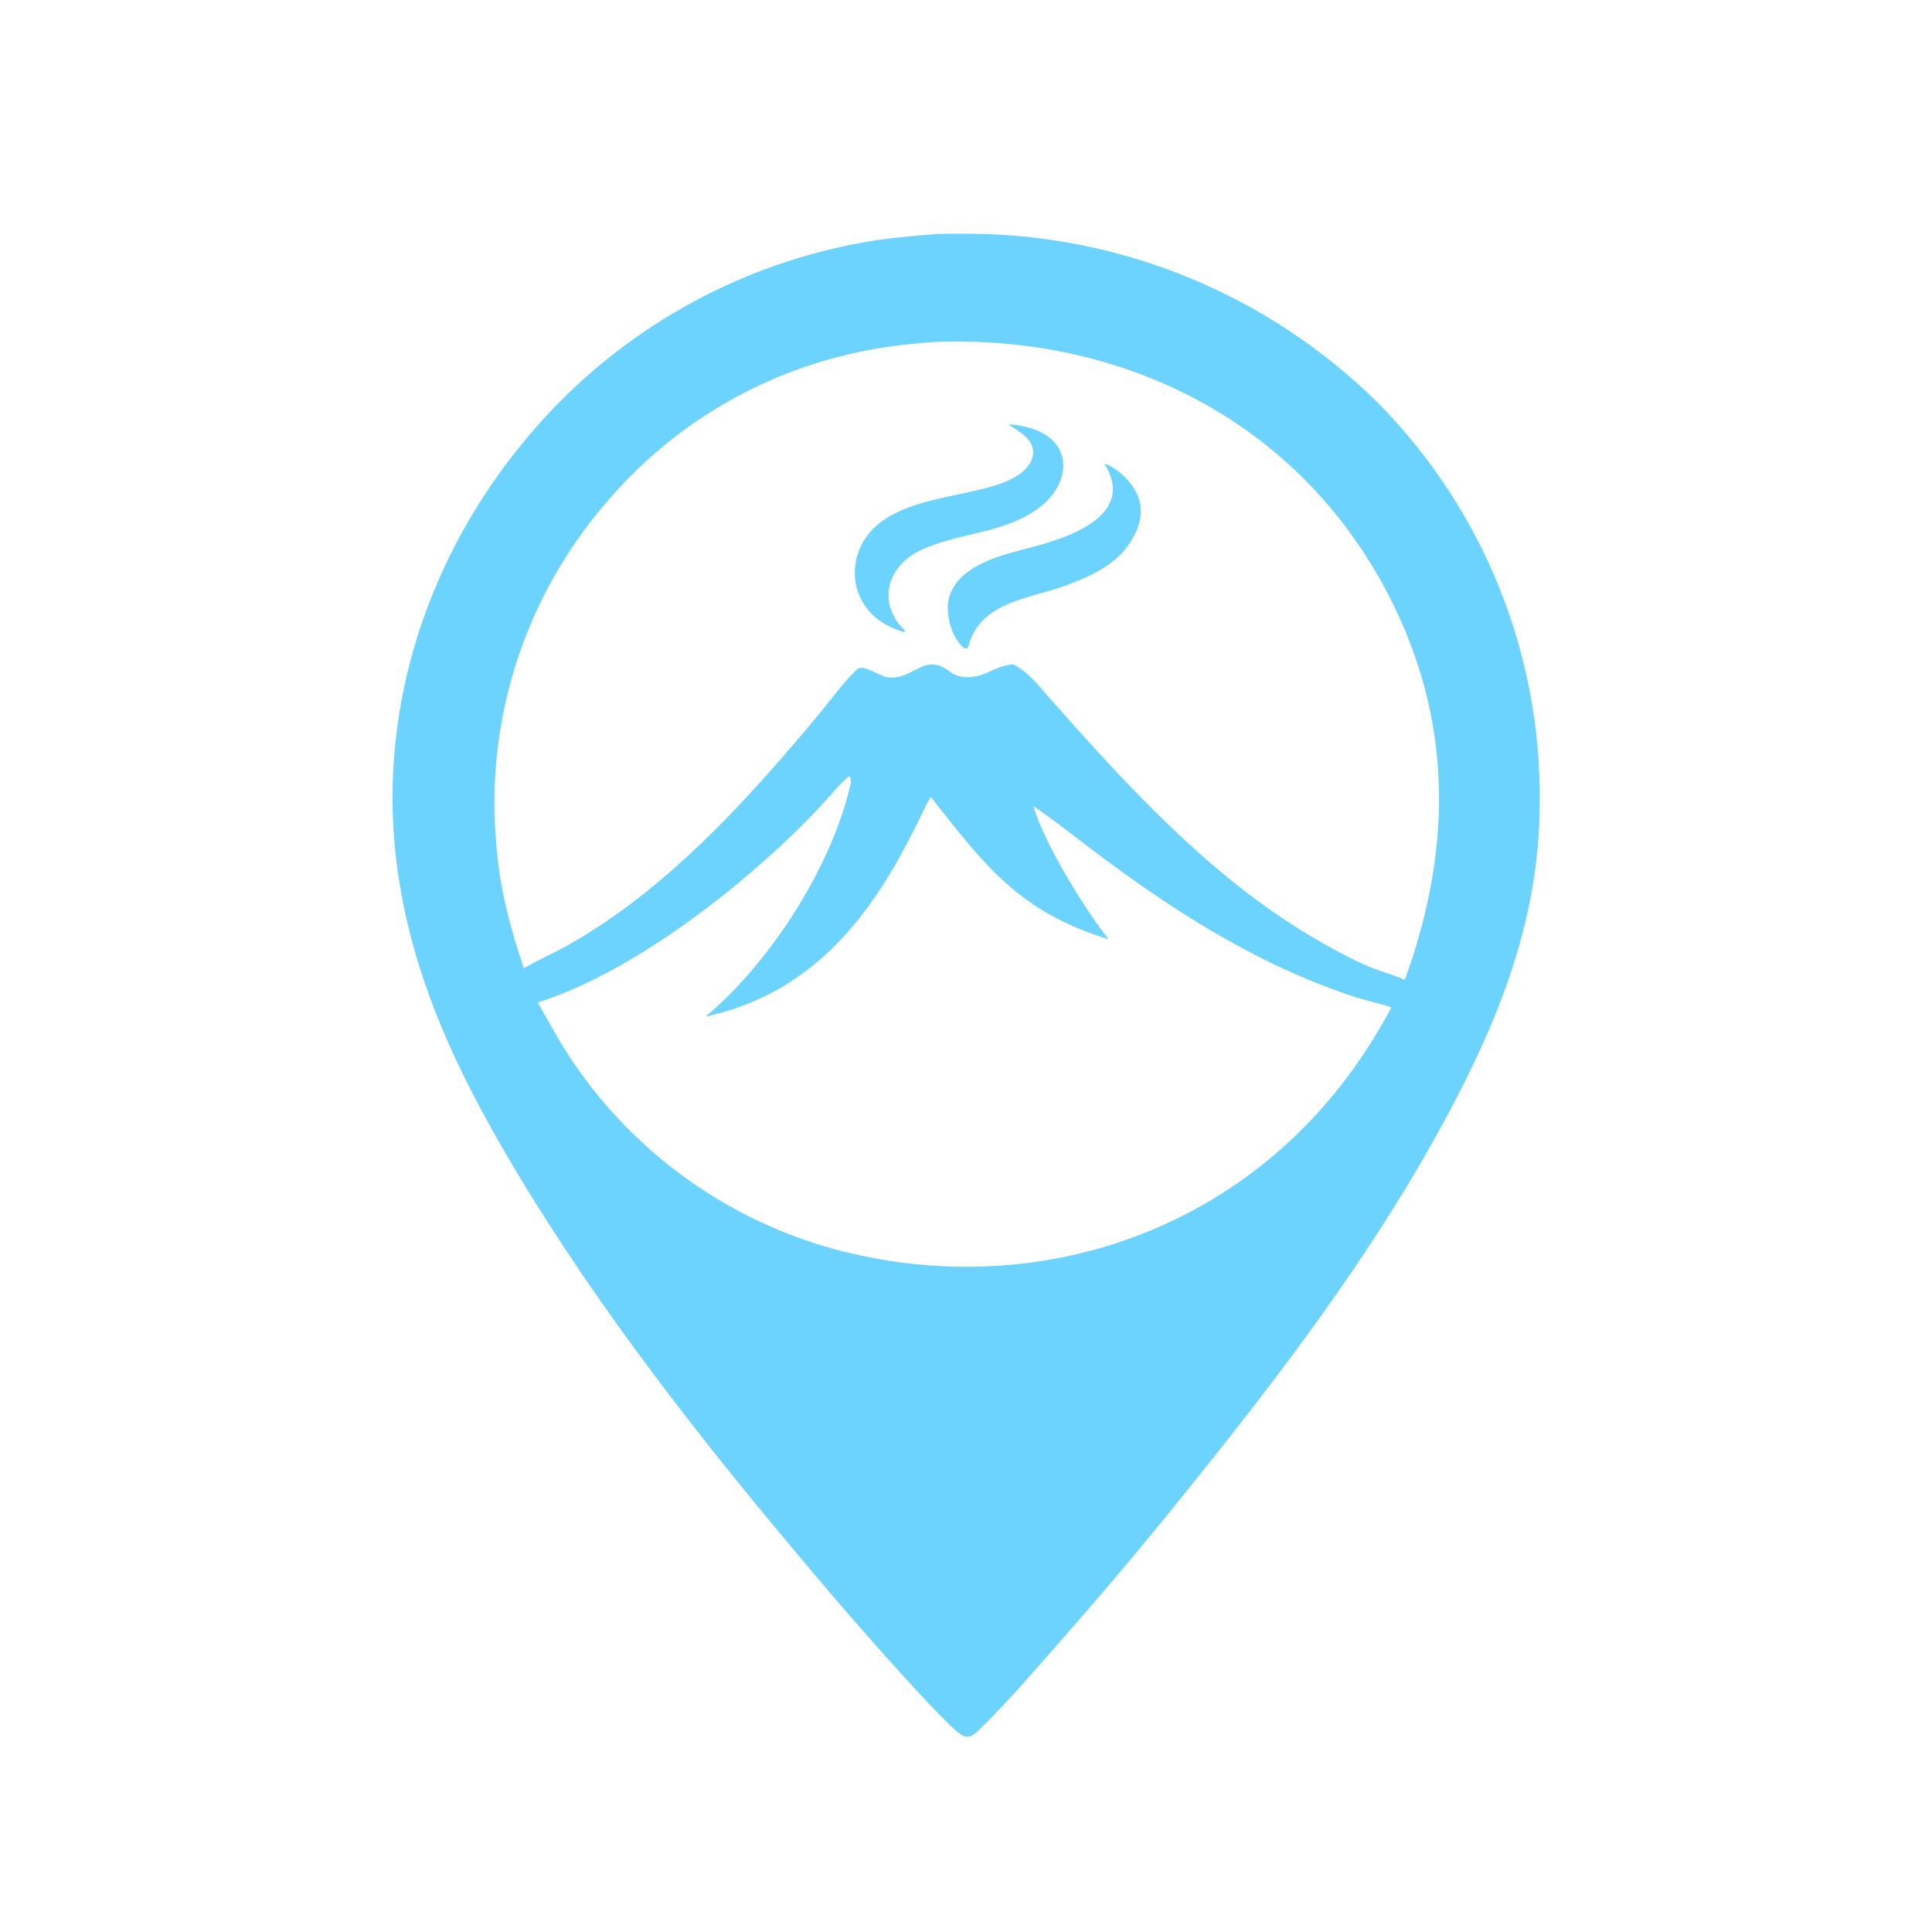
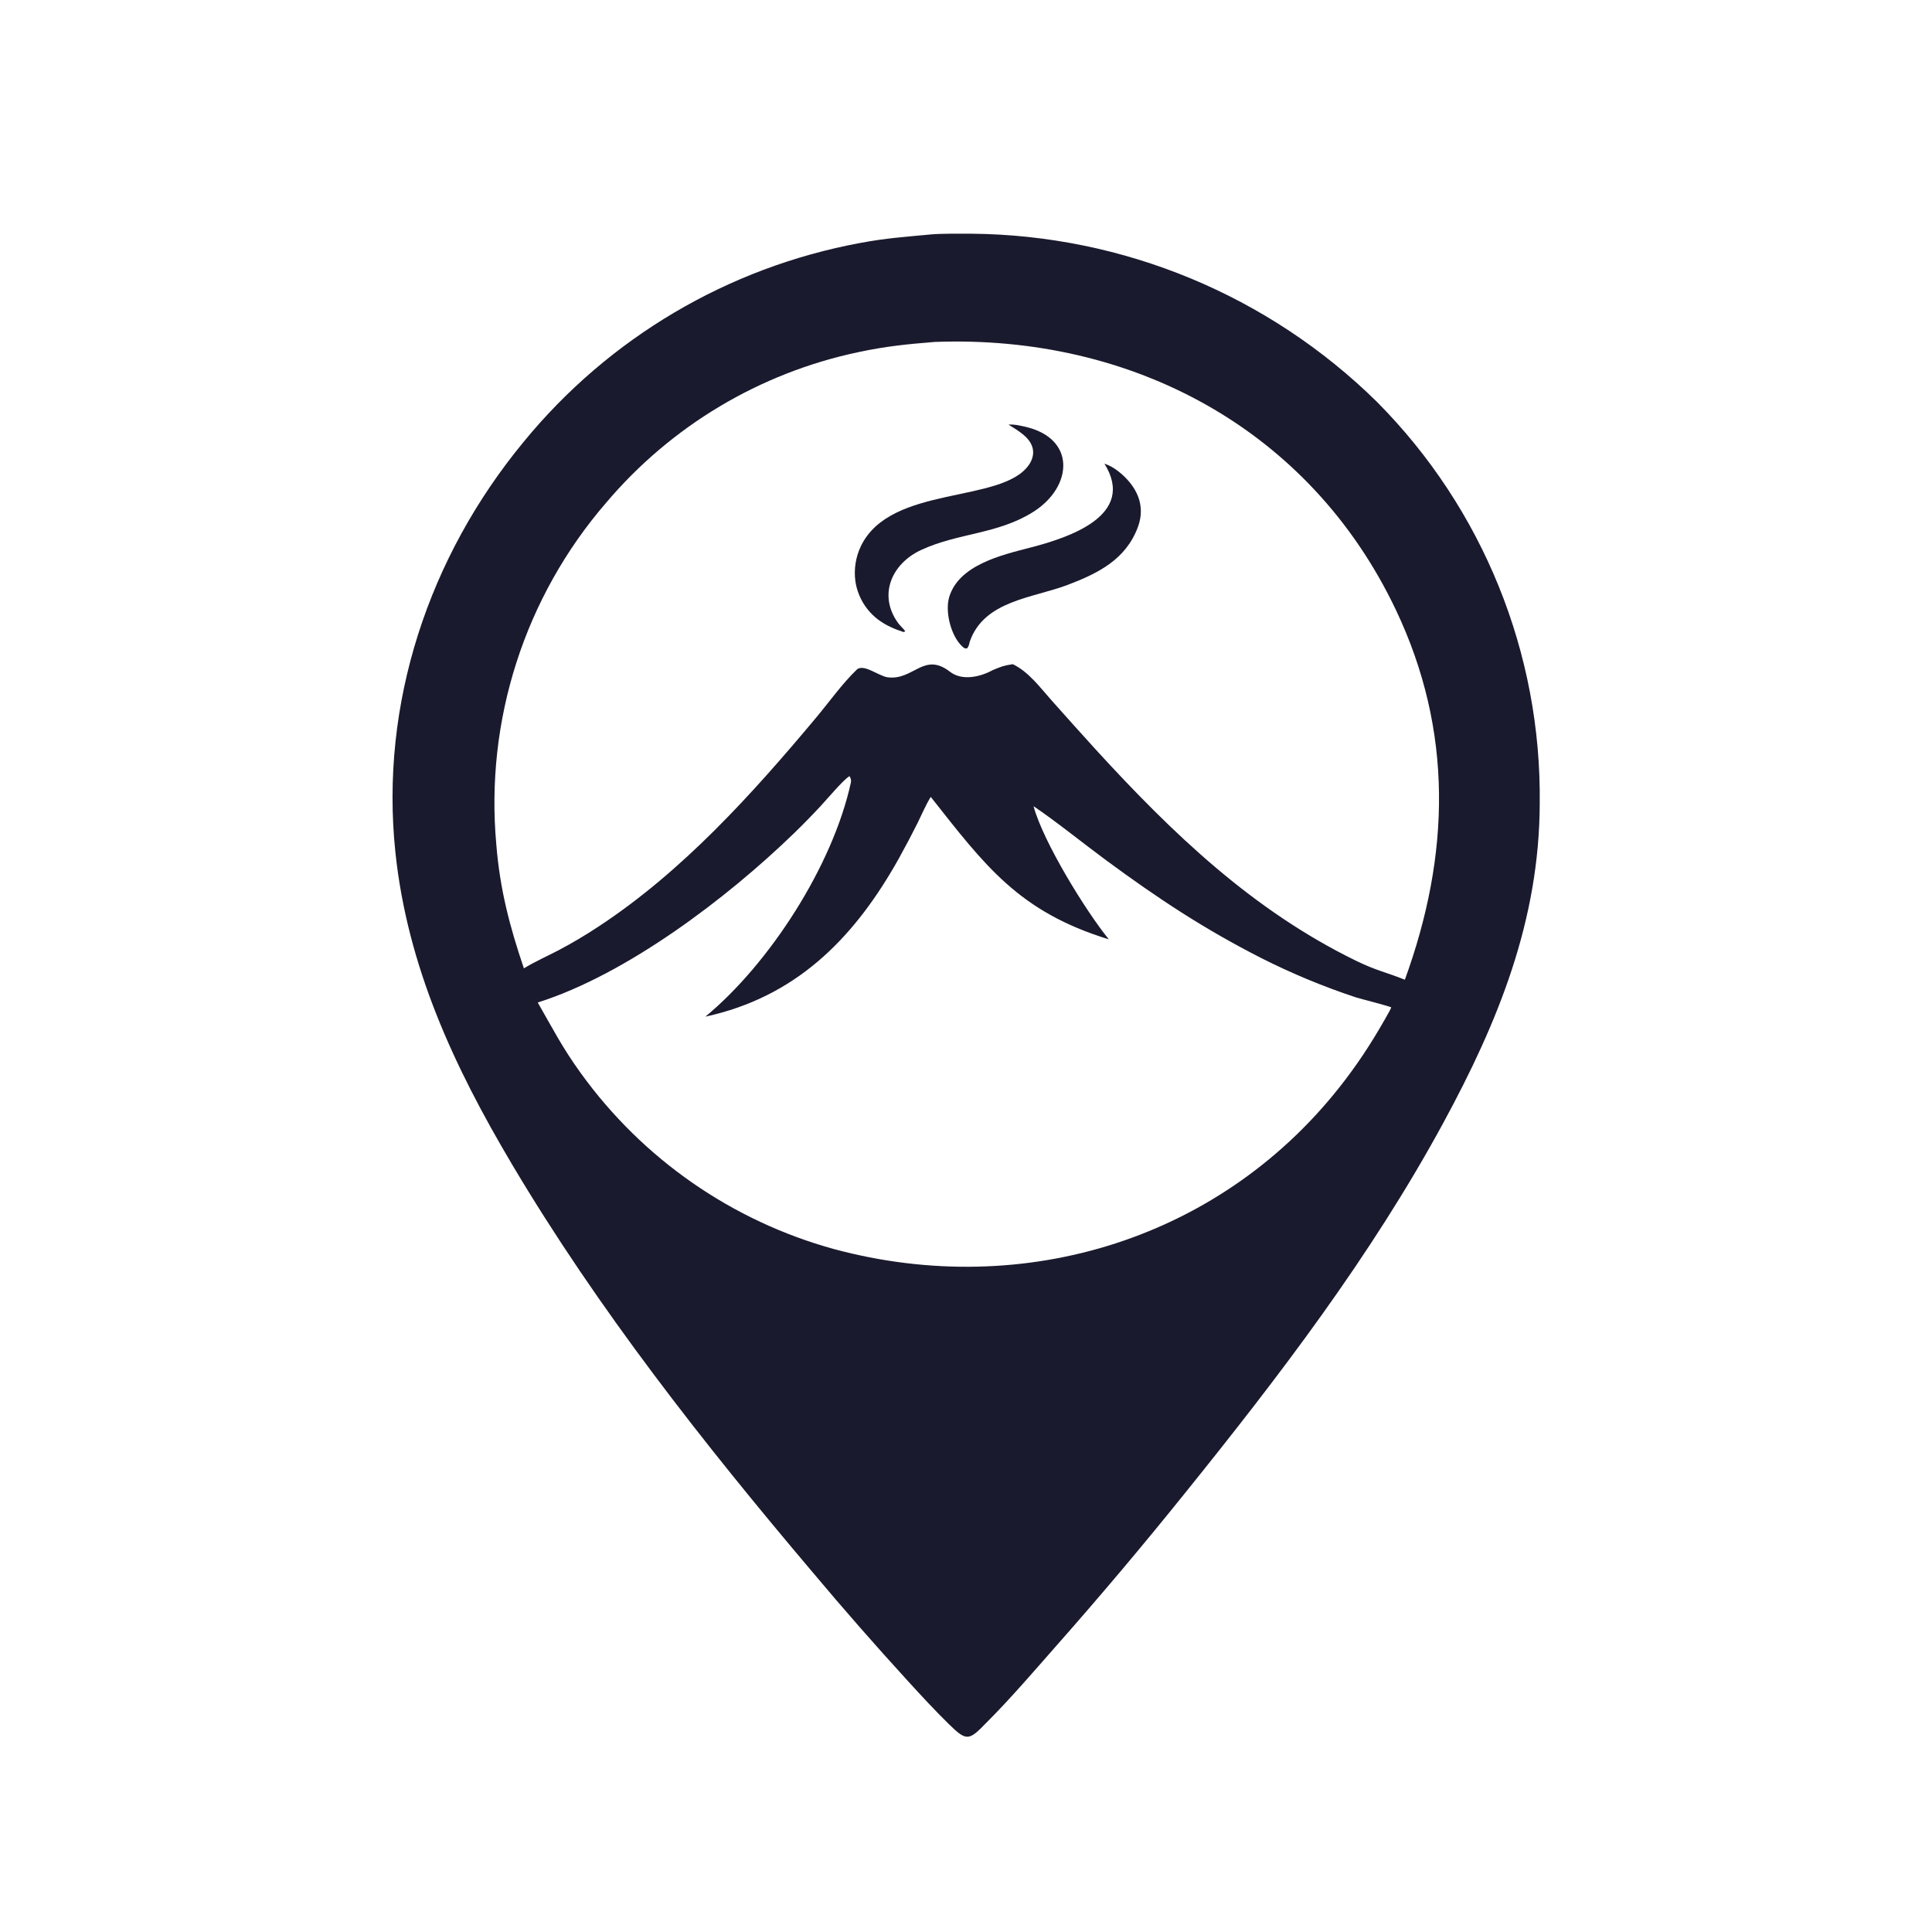
<svg xmlns="http://www.w3.org/2000/svg" version="1.1" style="display: block;" viewBox="0 0 2048 2048" width="1024" height="1024" preserveAspectRatio="none">
-   <path transform="translate(0,0)" fill="rgb(108,211,254)" d="M 986.006 248.576 C 997.102 247.467 1017.68 247.719 1029.52 247.731 C 1190.6 249.097 1344.85 313.033 1459.66 426.031 C 1571.99 539.106 1634.15 692.584 1632.17 851.956 C 1631.8 975.697 1588.15 1083.15 1530.01 1190.22 C 1453.1 1331.85 1356 1458.84 1255.23 1583.88 C 1211.61 1638.14 1166.73 1691.39 1120.65 1743.58 C 1097.46 1769.96 1070.28 1801.62 1045.43 1826.32 C 1027.06 1845.4 1024.5 1846 1005.62 1827.43 C 990.561 1812.62 976.678 1797.62 962.463 1782.02 C 927.885 1744.2 894.118 1705.64 861.186 1666.38 C 745.897 1530.2 633.75 1387.61 542.612 1234 C 481.202 1130.5 431.908 1024.65 419.152 903.641 C 402.521 745.87 454.629 589.985 555.124 468.339 C 645.344 358.149 771.678 283.478 911.715 257.572 C 939.702 252.329 958.436 251.222 986.006 248.576 z M 555.366 1026.52 L 556.312 1025.93 C 565.82 1020.06 581.496 1012.81 591.924 1007.4 C 606.548 999.688 620.777 991.249 634.559 982.115 C 723.423 923.752 797.261 841.828 865.062 760.795 C 878.742 744.445 892.768 724.705 908.102 709.922 C 915.268 703.014 931.525 716.729 940.933 717.958 C 968.453 721.554 979.333 690.37 1007.21 712.234 C 1019.7 721.745 1038.43 717.918 1052.24 710.406 C 1060.5 706.855 1064.43 705.37 1073.58 704.058 C 1090.4 712.096 1102.35 728.56 1114.67 742.379 C 1130.36 760.043 1146.15 777.617 1162.04 795.101 C 1243.06 883.59 1327.97 965.043 1437.44 1018.44 C 1459.02 1028.97 1469.84 1030.73 1489.2 1038.55 C 1537.31 906.428 1540.81 774.972 1479.61 646.347 C 1388.17 454.173 1199.3 354.573 990.722 362.475 C 960.849 364.903 939.125 367.054 909.655 373.334 C 805.377 395.396 711.406 451.534 642.554 532.898 C 556.208 632.858 514.178 763.608 526.105 895.158 C 529.962 942.831 540.182 981.721 555.366 1026.52 z M 570.038 1062.7 C 586.38 1091.17 595.814 1110.08 615.681 1137.58 C 681.246 1228.51 775.921 1294.3 884.008 1324.05 C 1086.22 1378.56 1297.67 1313.01 1425.47 1145.35 C 1444.03 1121 1458.25 1098.3 1473.1 1071.52 L 1474.79 1067.94 C 1473.76 1066.75 1442.07 1058.78 1437.27 1057.24 C 1402.99 1045.9 1369.59 1032.04 1337.34 1015.77 C 1276.34 984.708 1227.83 952.641 1172.74 912.065 C 1149.39 894.869 1118.62 870.028 1095.6 854.612 C 1105.82 892.35 1150.71 965.363 1175.37 995.717 C 1080.03 966.463 1044.28 917.744 986.656 844.763 L 986.006 845.811 C 981.158 853.798 976.683 864.236 972.484 872.788 C 966.109 885.474 959.475 898.027 952.586 910.441 C 907.813 990.336 849.153 1052.52 756.815 1075.56 C 753.798 1076.31 750.771 1077.02 747.735 1077.69 C 815.416 1021.75 882.692 918.099 901.99 829.418 C 902.472 827.2 901.833 824.613 900.472 822.758 C 894.082 826.449 876.456 847.417 870.017 854.337 C 860.637 864.434 850.993 874.282 841.093 883.87 C 770.792 951.881 664.568 1032.8 570.038 1062.7 z" />
-   <path transform="translate(0,0)" fill="rgb(108,211,254)" d="M 1069.09 450.142 C 1075.21 449.621 1080.02 450.898 1085.83 452.159 C 1141.16 464.165 1137.42 516.127 1095.18 542.69 C 1057.32 566.494 1015.97 564.714 976.47 582.985 C 945.259 597.423 930.442 630.735 952.099 660.525 C 954.207 663.466 958.161 666.693 959.59 669.313 L 957.766 669.977 C 948.386 666.942 939.658 663.214 931.637 657.374 C 918.247 647.571 909.309 632.843 906.794 616.44 C 904.976 603.515 907.047 590.341 912.745 578.597 C 944.379 513.754 1061.71 534.087 1090.59 492.924 C 1094.05 488 1096.02 481.936 1094.84 475.928 C 1092.43 463.608 1078.74 456.261 1069.09 450.142 z" />
-   <path transform="translate(0,0)" fill="rgb(108,211,254)" d="M 1170.75 491.531 C 1176.16 493.245 1181.21 496.232 1185.7 499.79 C 1204.41 514.63 1214.97 535.048 1206.27 558.554 C 1193.53 593.005 1164.36 607.597 1132.05 619.903 C 1094.6 634.169 1043.09 636.451 1027.93 680.329 C 1027.2 683.245 1027.06 685.392 1024.91 687.383 L 1022.45 687.231 C 1008.77 677.505 1001.35 649.283 1006.14 633.087 C 1016.27 598.84 1061.73 588.35 1092.13 580.477 C 1132.06 570.137 1205.14 546.776 1170.75 491.531 z" />
+   <path transform="translate(0,0)" fill="#1a1a2e" d="M 986.006 248.576 C 997.102 247.467 1017.68 247.719 1029.52 247.731 C 1190.6 249.097 1344.85 313.033 1459.66 426.031 C 1571.99 539.106 1634.15 692.584 1632.17 851.956 C 1631.8 975.697 1588.15 1083.15 1530.01 1190.22 C 1453.1 1331.85 1356 1458.84 1255.23 1583.88 C 1211.61 1638.14 1166.73 1691.39 1120.65 1743.58 C 1097.46 1769.96 1070.28 1801.62 1045.43 1826.32 C 1027.06 1845.4 1024.5 1846 1005.62 1827.43 C 990.561 1812.62 976.678 1797.62 962.463 1782.02 C 927.885 1744.2 894.118 1705.64 861.186 1666.38 C 745.897 1530.2 633.75 1387.61 542.612 1234 C 481.202 1130.5 431.908 1024.65 419.152 903.641 C 402.521 745.87 454.629 589.985 555.124 468.339 C 645.344 358.149 771.678 283.478 911.715 257.572 C 939.702 252.329 958.436 251.222 986.006 248.576 z M 555.366 1026.52 L 556.312 1025.93 C 565.82 1020.06 581.496 1012.81 591.924 1007.4 C 606.548 999.688 620.777 991.249 634.559 982.115 C 723.423 923.752 797.261 841.828 865.062 760.795 C 878.742 744.445 892.768 724.705 908.102 709.922 C 915.268 703.014 931.525 716.729 940.933 717.958 C 968.453 721.554 979.333 690.37 1007.21 712.234 C 1019.7 721.745 1038.43 717.918 1052.24 710.406 C 1060.5 706.855 1064.43 705.37 1073.58 704.058 C 1090.4 712.096 1102.35 728.56 1114.67 742.379 C 1130.36 760.043 1146.15 777.617 1162.04 795.101 C 1243.06 883.59 1327.97 965.043 1437.44 1018.44 C 1459.02 1028.97 1469.84 1030.73 1489.2 1038.55 C 1537.31 906.428 1540.81 774.972 1479.61 646.347 C 1388.17 454.173 1199.3 354.573 990.722 362.475 C 960.849 364.903 939.125 367.054 909.655 373.334 C 805.377 395.396 711.406 451.534 642.554 532.898 C 556.208 632.858 514.178 763.608 526.105 895.158 C 529.962 942.831 540.182 981.721 555.366 1026.52 z M 570.038 1062.7 C 586.38 1091.17 595.814 1110.08 615.681 1137.58 C 681.246 1228.51 775.921 1294.3 884.008 1324.05 C 1086.22 1378.56 1297.67 1313.01 1425.47 1145.35 C 1444.03 1121 1458.25 1098.3 1473.1 1071.52 L 1474.79 1067.94 C 1473.76 1066.75 1442.07 1058.78 1437.27 1057.24 C 1402.99 1045.9 1369.59 1032.04 1337.34 1015.77 C 1276.34 984.708 1227.83 952.641 1172.74 912.065 C 1149.39 894.869 1118.62 870.028 1095.6 854.612 C 1105.82 892.35 1150.71 965.363 1175.37 995.717 C 1080.03 966.463 1044.28 917.744 986.656 844.763 L 986.006 845.811 C 981.158 853.798 976.683 864.236 972.484 872.788 C 966.109 885.474 959.475 898.027 952.586 910.441 C 907.813 990.336 849.153 1052.52 756.815 1075.56 C 753.798 1076.31 750.771 1077.02 747.735 1077.69 C 815.416 1021.75 882.692 918.099 901.99 829.418 C 902.472 827.2 901.833 824.613 900.472 822.758 C 894.082 826.449 876.456 847.417 870.017 854.337 C 860.637 864.434 850.993 874.282 841.093 883.87 C 770.792 951.881 664.568 1032.8 570.038 1062.7 z" />
+   <path transform="translate(0,0)" fill="#1a1a2e" d="M 1069.09 450.142 C 1075.21 449.621 1080.02 450.898 1085.83 452.159 C 1141.16 464.165 1137.42 516.127 1095.18 542.69 C 1057.32 566.494 1015.97 564.714 976.47 582.985 C 945.259 597.423 930.442 630.735 952.099 660.525 C 954.207 663.466 958.161 666.693 959.59 669.313 L 957.766 669.977 C 948.386 666.942 939.658 663.214 931.637 657.374 C 918.247 647.571 909.309 632.843 906.794 616.44 C 904.976 603.515 907.047 590.341 912.745 578.597 C 944.379 513.754 1061.71 534.087 1090.59 492.924 C 1094.05 488 1096.02 481.936 1094.84 475.928 C 1092.43 463.608 1078.74 456.261 1069.09 450.142 z" />
+   <path transform="translate(0,0)" fill="#1a1a2e" d="M 1170.75 491.531 C 1176.16 493.245 1181.21 496.232 1185.7 499.79 C 1204.41 514.63 1214.97 535.048 1206.27 558.554 C 1193.53 593.005 1164.36 607.597 1132.05 619.903 C 1094.6 634.169 1043.09 636.451 1027.93 680.329 C 1027.2 683.245 1027.06 685.392 1024.91 687.383 L 1022.45 687.231 C 1008.77 677.505 1001.35 649.283 1006.14 633.087 C 1016.27 598.84 1061.73 588.35 1092.13 580.477 C 1132.06 570.137 1205.14 546.776 1170.75 491.531 z" />
</svg>
